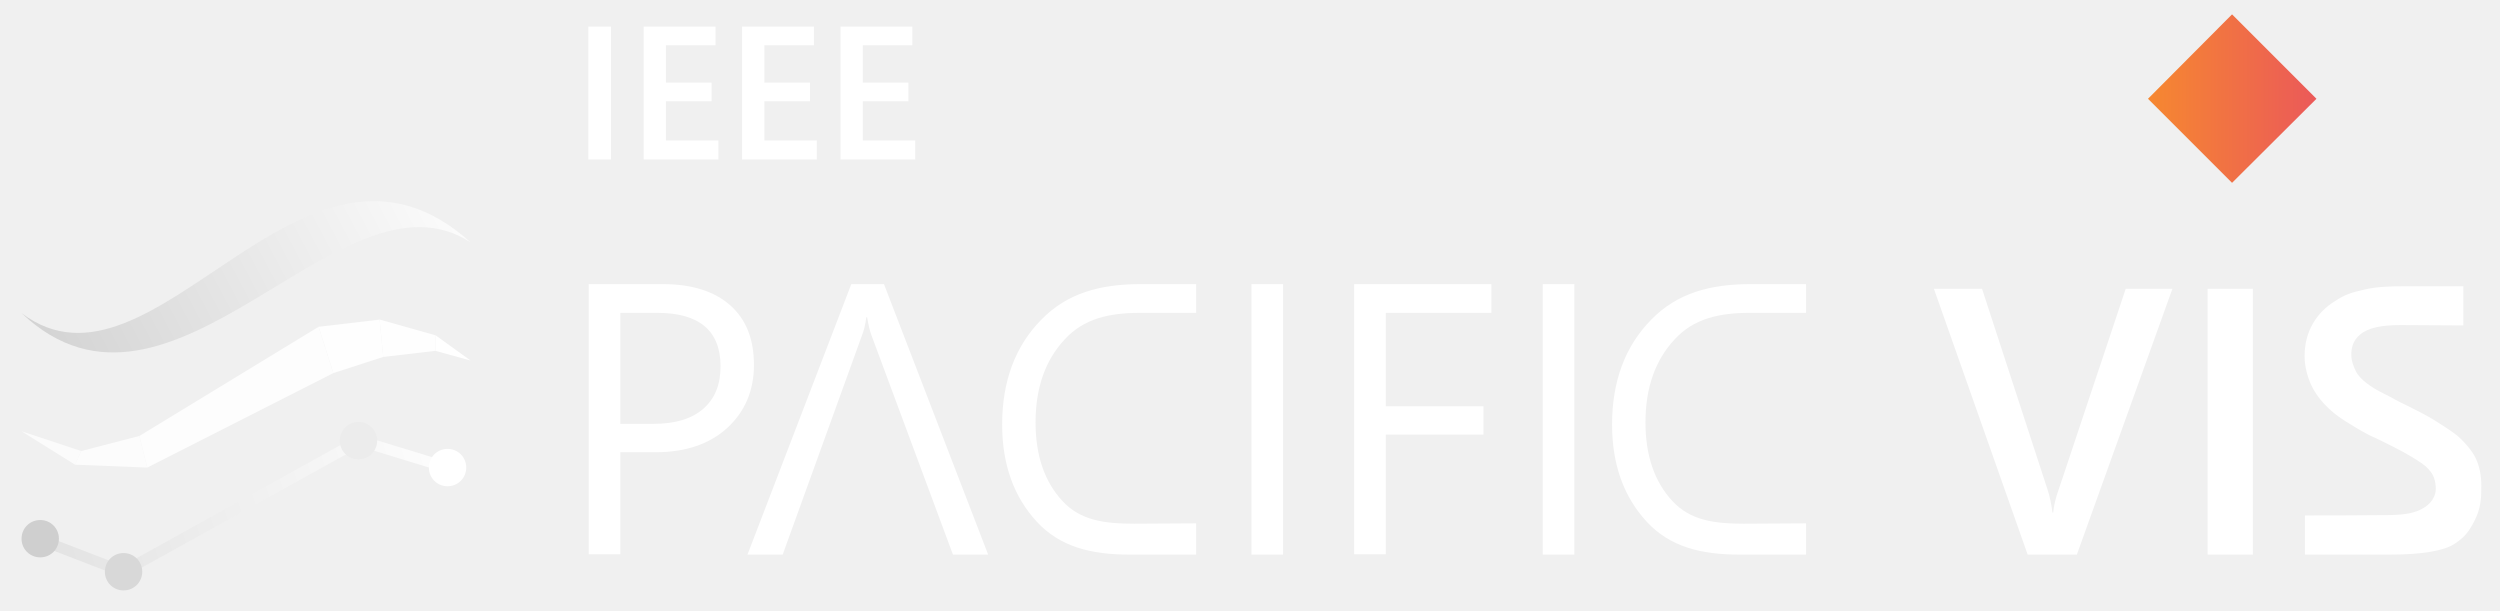
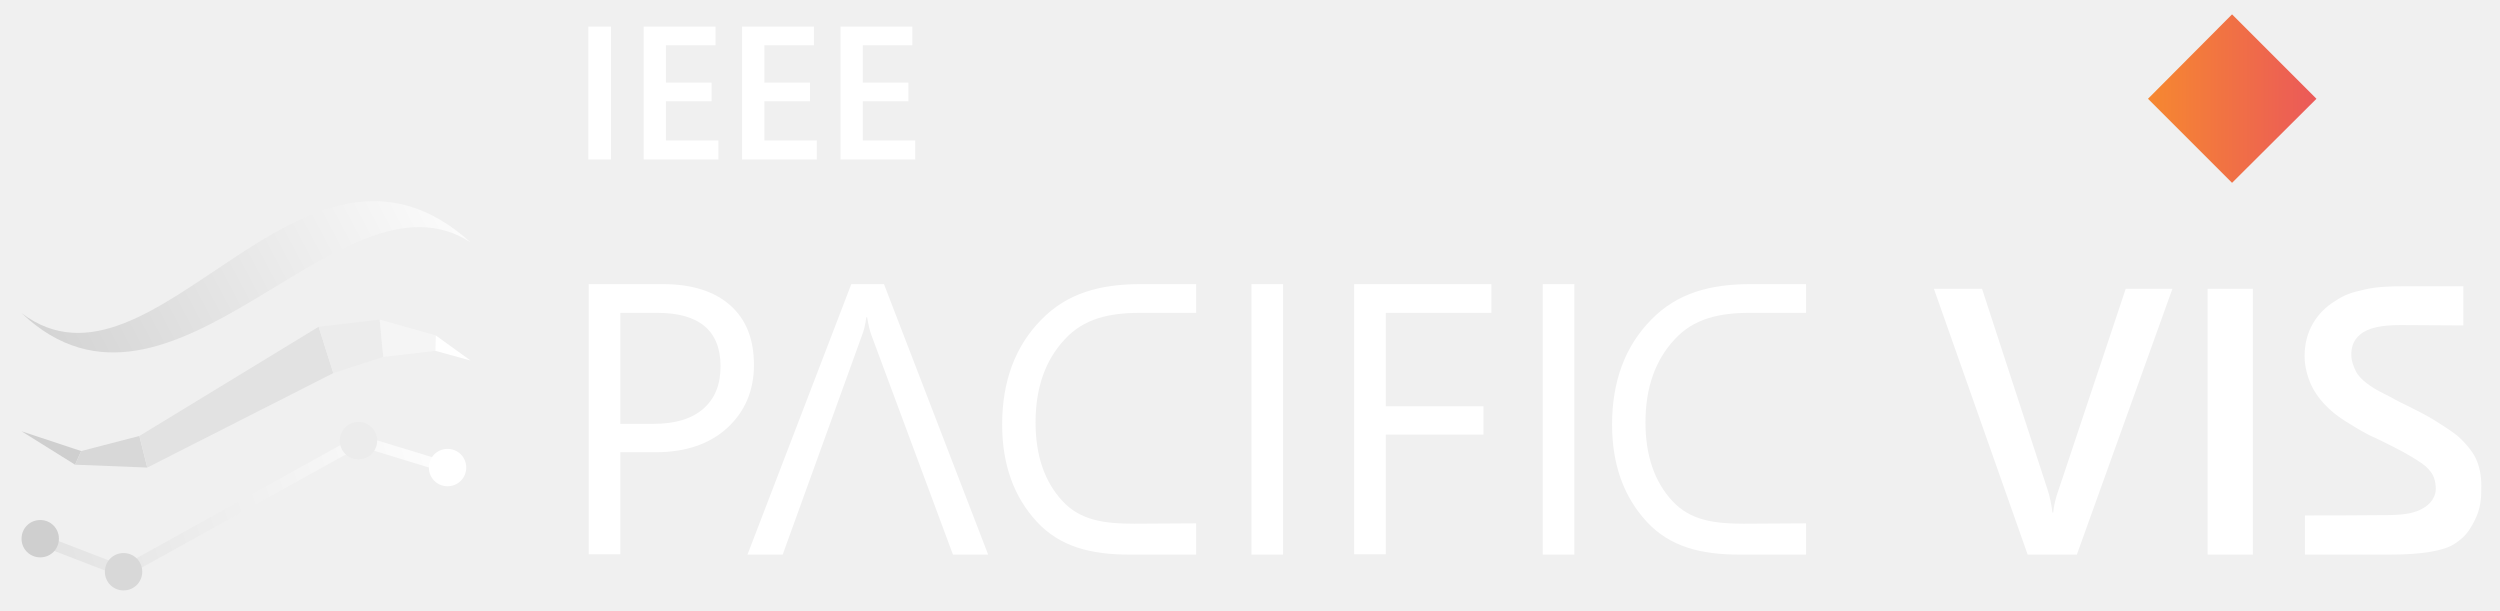
<svg xmlns="http://www.w3.org/2000/svg" width="696" height="170" viewBox="0 0 696 170" fill="none">
  <path d="M6 87.172C43 115.172 84.2 25.272 131 67.472C95 44.072 47.9 126.872 6 87.172Z" fill="url(#paint0_linear_9_160)" />
  <path d="M11.2 150.272L34.3 159.172L100.1 122.672L124.6 130.172" stroke="url(#paint1_linear_9_160)" stroke-width="3" stroke-miterlimit="10" />
  <path d="M119.4 130.172C119.4 133.072 121.7 135.372 124.6 135.372C127.5 135.372 129.8 133.072 129.8 130.172C129.8 127.272 127.5 124.972 124.6 124.972C121.7 124.972 119.4 127.272 119.4 130.172Z" fill="white" />
  <path d="M94.6 122.672C94.6 125.572 96.9 127.872 99.8 127.872C102.7 127.872 105 125.572 105 122.672C105 119.772 102.7 117.472 99.8 117.472C96.9 117.472 94.6 119.772 94.6 122.672Z" fill="#ECECEC" />
  <path d="M29.2 159.172C29.2 162.072 31.5 164.372 34.4 164.372C37.3 164.372 39.6 162.072 39.6 159.172C39.6 156.272 37.3 153.972 34.4 153.972C31.5 153.972 29.2 156.272 29.2 159.172Z" fill="#D8D8D8" />
  <path d="M6 149.972C6 152.872 8.3 155.172 11.2 155.172C14.1 155.172 16.4 152.872 16.4 149.972C16.4 147.072 14.1 144.772 11.2 144.772C8.3 144.772 6 147.072 6 149.972Z" fill="#CFCFCF" />
-   <path d="M22.6 125.572L6 120.072L20.9 129.372L22.6 125.572Z" fill="white" fill-opacity="0.75" />
-   <path d="M38.8 121.372L22.6 125.572L20.9 129.372L41 130.172L38.8 121.372Z" fill="white" fill-opacity="0.8" />
-   <path d="M88.7 90.972L38.8 121.372L41 130.172L92.8 103.872L88.7 90.972Z" fill="white" fill-opacity="0.85" />
-   <path d="M105.7 88.972L88.7 90.972L92.8 103.872L106.7 99.372L105.7 88.972Z" fill="white" fill-opacity="0.9" />
-   <path d="M105.7 88.972L121.3 93.372L121.2 97.672L106.7 99.372L105.7 88.972Z" fill="white" fill-opacity="0.95" />
+   <path d="M22.6 125.572L6 120.072L20.9 129.372L22.6 125.572Z" fill="#CFCFCF" />
+   <path d="M38.8 121.372L22.6 125.572L20.9 129.372L41 130.172L38.8 121.372Z" fill="#D8D8D8" />
+   <path d="M88.7 90.972L38.8 121.372L41 130.172L92.8 103.872L88.7 90.972Z" fill="#E2E2E2" />
+   <path d="M105.7 88.972L88.7 90.972L92.8 103.872L106.7 99.372L105.7 88.972Z" fill="#ECECEC" />
+   <path d="M105.7 88.972L121.3 93.372L121.2 97.672L106.7 99.372L105.7 88.972Z" fill="#F5F5F5" />
  <path d="M121.3 93.372L131 100.372L121.2 97.672L121.3 93.372Z" fill="white" />
  <path d="M172.7 125.9V154.3H163.9V79.1H184.6C192.6 79.1 198.9 81.1 203.3 85C207.7 88.9 209.9 94.4 209.9 101.6C209.9 108.7 207.4 114.6 202.5 119.1C197.6 123.6 190.9 125.9 182.6 125.9H172.7ZM172.7 87.1V118H181.9C188 118 192.6 116.6 195.8 113.8C199 111 200.6 107.1 200.6 102C200.6 92.1 194.7 87.1 183 87.1H172.7Z" fill="white" />
  <path d="M333 154.4C326.4 154.4 322.7 154.4 314.4 154.4C303.7 154.4 295.1 152.2 288.7 145.3C282.3 138.4 279 129.4 279 118.2C279 106.2 282.6 96.4 289.9 89C297.1 81.6 306.3 79.1 317.5 79.1C324.6 79.1 327 79.1 333 79.1V87.1C326.1 87.1 323.9 87.1 317.4 87.1C308.8 87.1 301.7 88.7 296.4 94.5C291 100.3 288.3 108 288.3 117.6C288.3 126.8 290.8 134.1 295.8 139.5C300.8 144.9 307.5 145.8 315.7 145.8C323.3 145.8 325.6 145.7 333 145.7V154.4Z" fill="white" />
  <path d="M502.8 154.4C496.2 154.4 492.5 154.4 484.2 154.4C473.5 154.4 464.9 152.2 458.5 145.3C452.1 138.4 448.8 129.4 448.8 118.2C448.8 106.2 452.4 96.4 459.7 89C466.9 81.6 476.1 79.1 487.3 79.1C494.4 79.1 496.8 79.1 502.8 79.1V87.1C495.9 87.1 493.7 87.1 487.2 87.1C478.6 87.1 471.5 88.7 466.2 94.5C460.8 100.3 458.1 108 458.1 117.6C458.1 126.8 460.6 134.1 465.6 139.5C470.6 144.9 477.3 145.8 485.5 145.8C493.1 145.8 495.4 145.7 502.8 145.7V154.4Z" fill="white" />
  <path d="M357.2 154.4H348.4V79.1H357.2V154.4Z" fill="white" />
  <path d="M415.2 87.1H385.8V113.1H413V121H385.8V154.3H377V79.1H415.2V87.1Z" fill="white" />
  <path d="M438.3 154.4H429.5V79.1H438.3V154.4Z" fill="white" />
  <path d="M170.1 44.4H163.8V7.4H170.1V44.4Z" fill="white" />
  <path d="M200 44.4H179.2V7.4H199.2V12.6H185.4V23H198.1V28.2H185.4V39.1H200V44.4Z" fill="white" />
  <path d="M227.4 44.4H206.6V7.4H226.6V12.6H212.8V23H225.5V28.2H212.8V39.1H227.4V44.4Z" fill="white" />
  <path d="M254.8 44.4H234V7.4H254V12.6H240.2V23H252.9V28.2H240.2V39.1H254.8V44.4Z" fill="white" />
  <path d="M604.8 80.4L578.2 154.4H564.5L538.4 80.4H551.8L570.1 136.5C570.7 138.3 571.1 140.4 571.4 142.7H571.6C571.8 140.7 572.3 138.6 573.1 136.4L591.8 80.4H604.8Z" fill="white" />
  <path d="M627.2 154.4H614.6V80.4H627.2V154.4Z" fill="white" />
  <path d="M641.7 143.5C645.4 143.5 657.3 143.5 665.3 143.4C670.1 143.3 672.4 142.7 674.4 141.6C676.5 140.5 678.4 138.3 678.1 135.4C677.9 132.8 677 131.6 676 130.5C674.9 129.3 673.2 128.3 671.6 127.3C669.8 126.2 668.3 125.4 666.3 124.4C664.3 123.4 662 122.2 659.7 121.2C657.2 119.9 654.9 118.5 652.7 117.1C650.5 115.7 648.7 114.2 647.1 112.5C645.5 110.8 644.2 108.9 643.3 106.9C642.4 104.8 641.6 102 641.6 99.2C641.6 95.7 642.4 92.7 643.9 90.1C645.4 87.5 647.5 85.4 650.1 83.8C652.7 82.1 654.3 81.5 658.3 80.6C661.7 79.8 665.6 79.7 669 79.7C676.7 79.7 680.6 79.7 685.8 79.7V90.6C679.3 90.6 675 90.5 668.4 90.5C663.1 90.5 659.4 91.2 657.1 93.1C654.9 94.9 654.6 97.1 654.6 98.8C654.6 100.5 655.3 102.2 655.9 103.4C656.5 104.6 657.6 105.7 658.9 106.7C660.2 107.7 661.8 108.7 663.7 109.6C665.6 110.5 667.6 111.8 670.1 112.9C672.7 114.2 675.3 115.5 677.6 116.9C679.9 118.4 681.8 119.5 684 121.2C685.9 122.8 688.3 125.5 689.3 127.7C690.3 129.9 690.8 132.4 690.8 135.2C690.8 138.9 690.7 141.5 688.8 145.2C687.1 148.4 686 149.6 683.5 151.3C680.5 153.4 674 154.4 665.5 154.4C661.6 154.4 646.6 154.4 641.7 154.4V143.5Z" fill="white" />
  <path d="M246.1 79.1H237L208.1 154.4H217.9L240 93.3C240.5 92.1 240.9 90.4 241.2 88.3H241.4C241.8 90.6 242.2 92.3 242.6 93.3L265.3 154.4H275.1L246.1 79.1Z" fill="white" />
  <path d="M644.9 27.5L621.4 4L598 27.5L621.4 50.9L644.9 27.5Z" fill="url(#paint2_linear_9_160)" />
  <defs>
    <linearGradient id="paint0_linear_9_160" x1="6" y1="111.5" x2="131" y2="45.5" gradientUnits="userSpaceOnUse">
      <stop stop-color="#CFCFCF" />
      <stop offset="1" stop-color="white" />
    </linearGradient>
    <linearGradient id="paint1_linear_9_160" x1="11" y1="159" x2="130.5" y2="119.5" gradientUnits="userSpaceOnUse">
      <stop stop-color="#E2E2E2" />
      <stop offset="1" stop-color="white" />
    </linearGradient>
    <linearGradient id="paint2_linear_9_160" x1="597.956" y1="27.46" x2="644.904" y2="27.46" gradientUnits="userSpaceOnUse">
      <stop stop-color="#F68830" />
      <stop offset="1" stop-color="#EB5959" />
    </linearGradient>
  </defs>
</svg>
